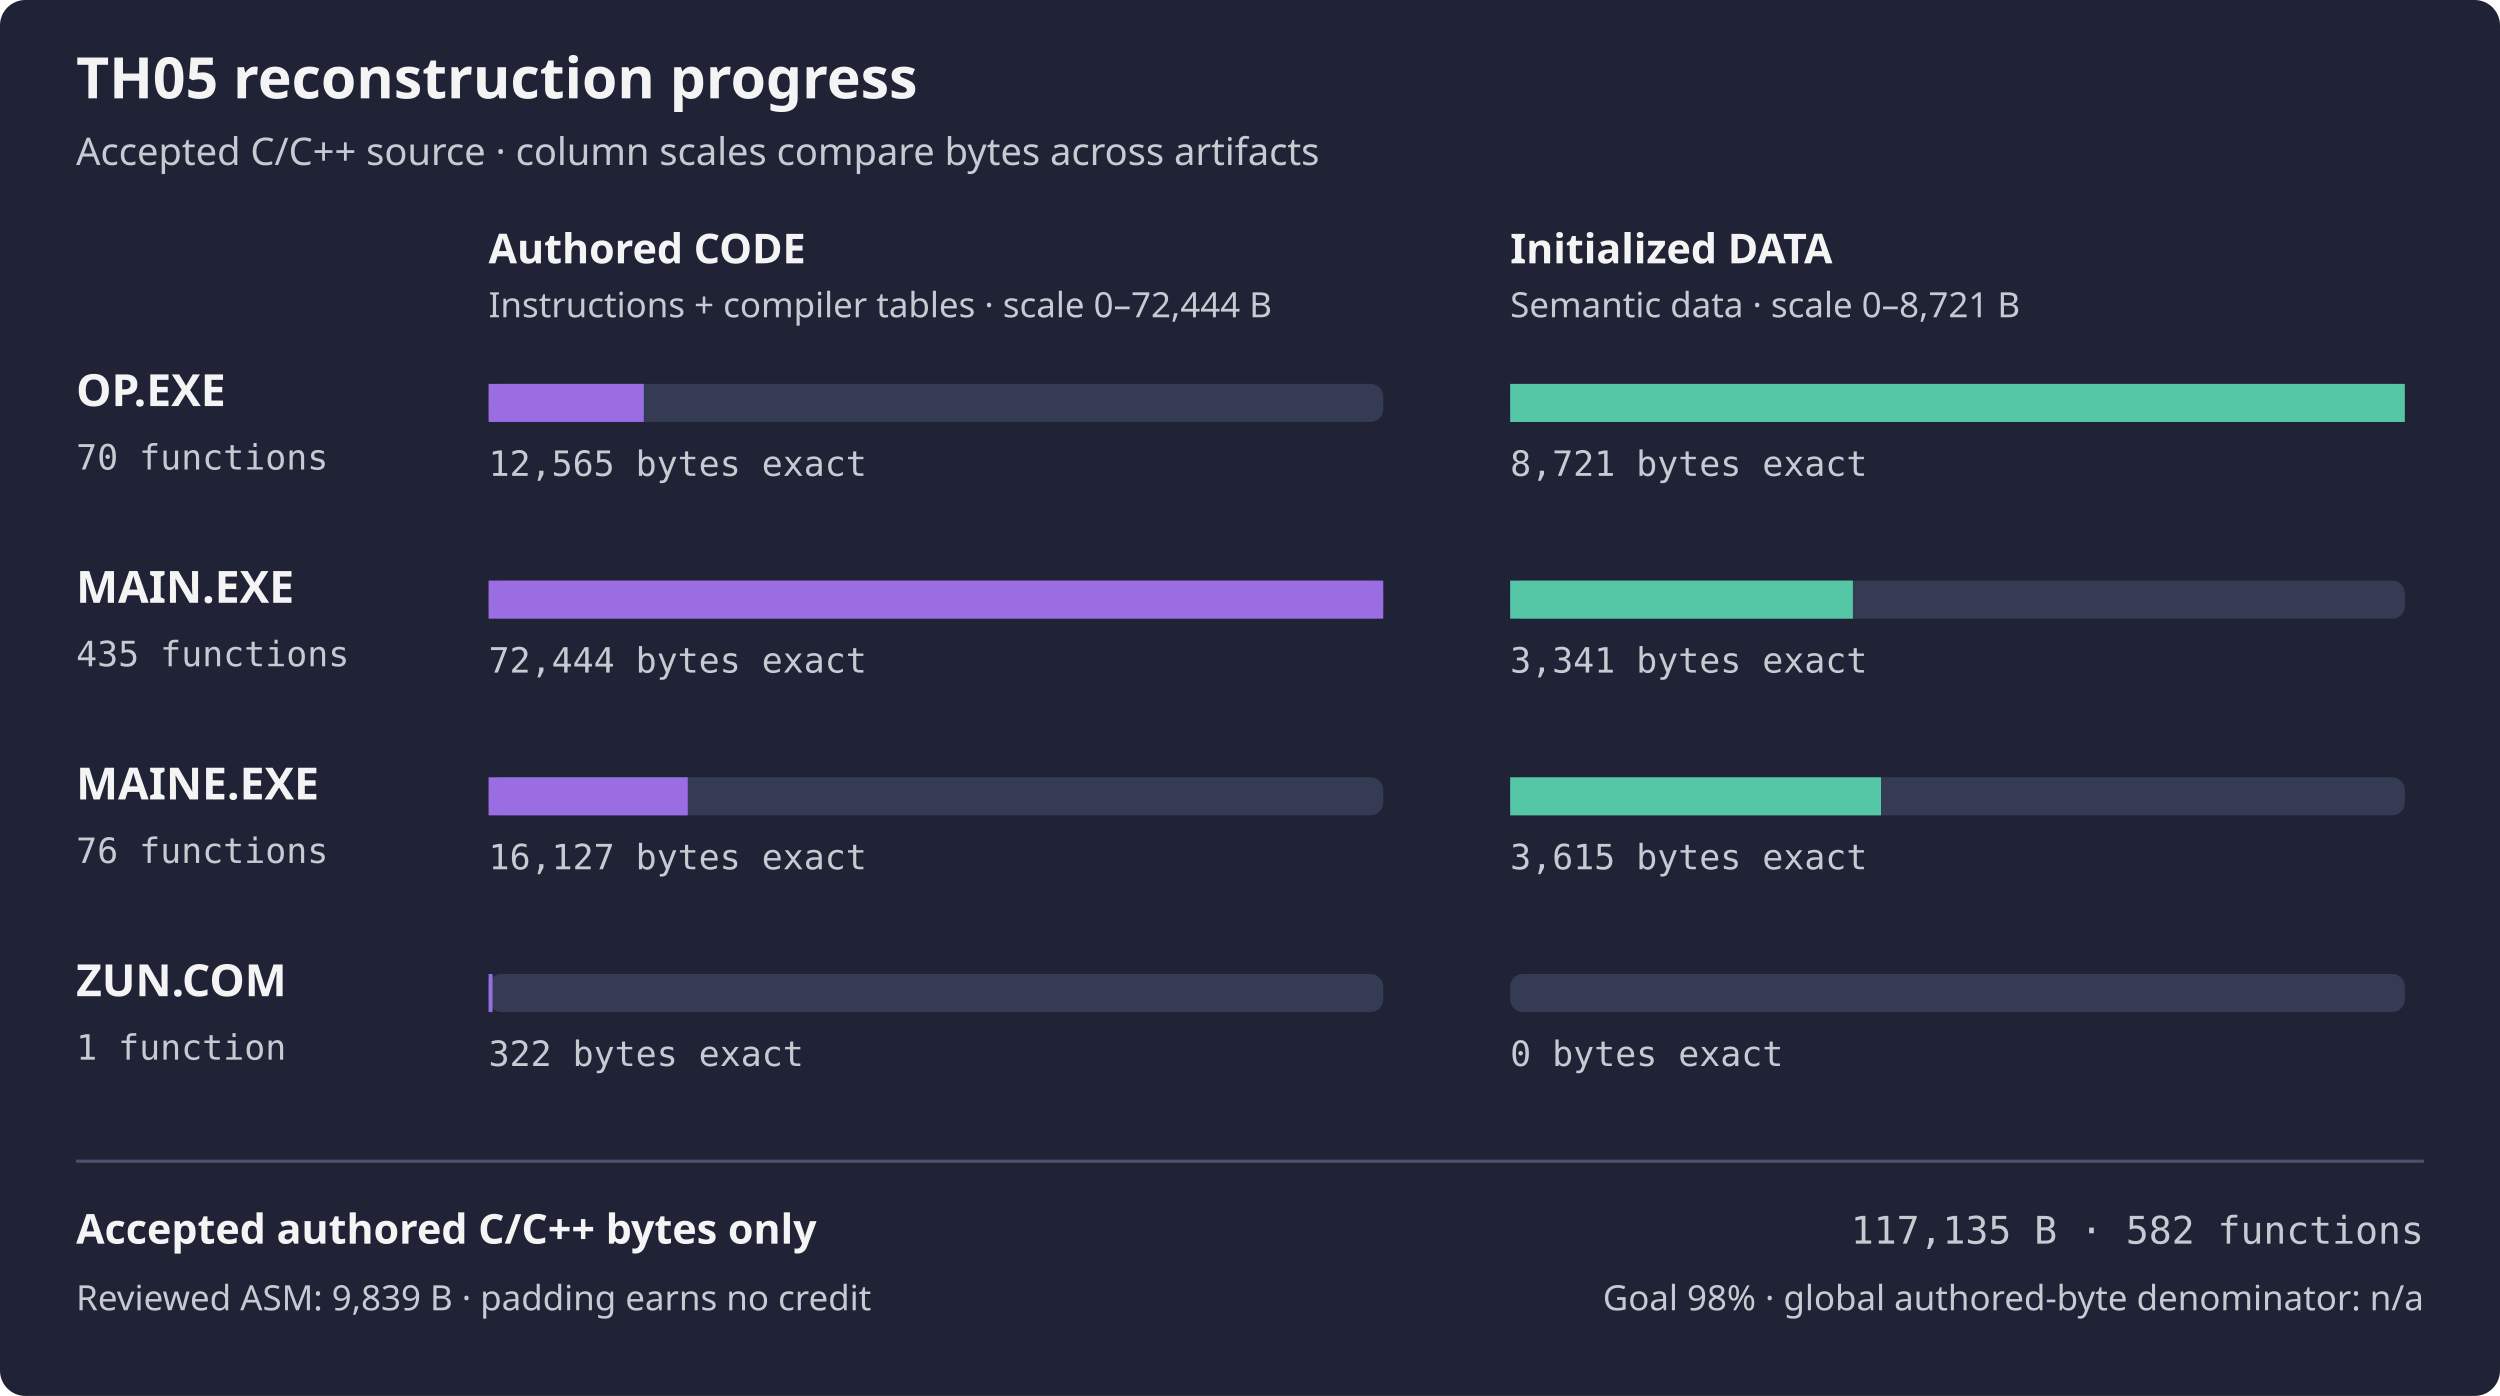
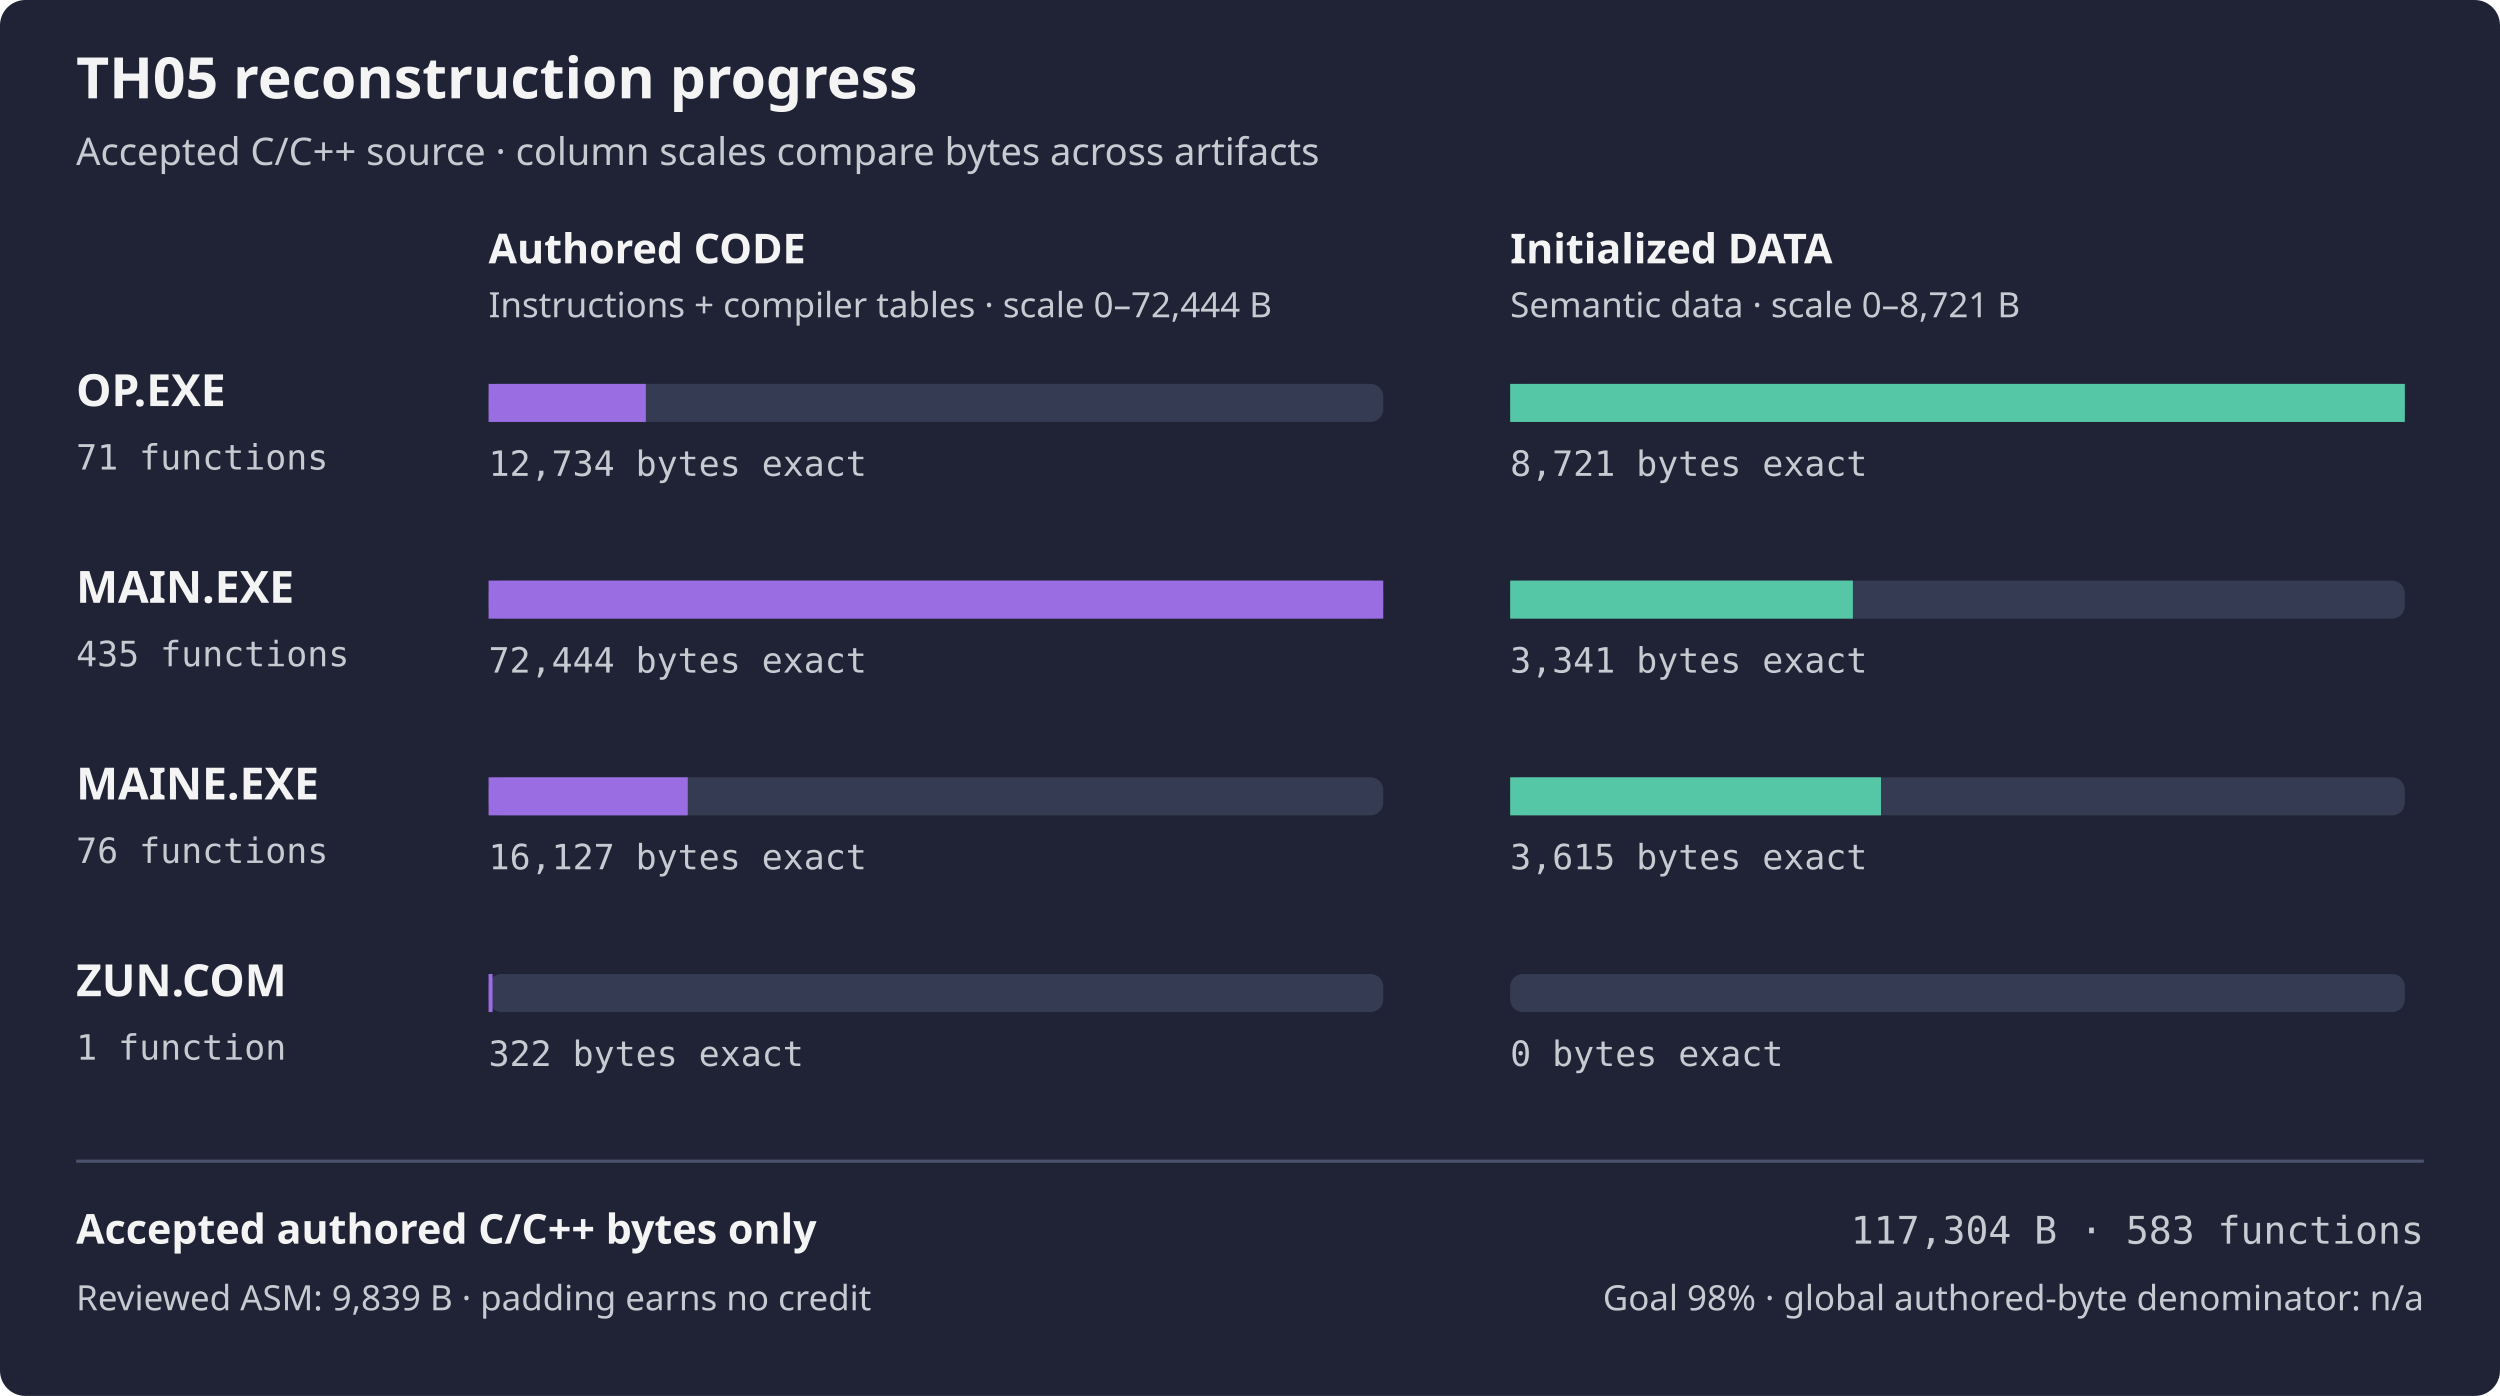
<svg xmlns="http://www.w3.org/2000/svg" width="788" height="440" viewBox="0 0 788 440" role="img" aria-labelledby="title desc">
  <rect width="788" height="440" rx="8" fill="#1f2335" />
  <text x="24" y="31" fill="#f4f4f5" font-family="sans-serif" font-size="18" font-weight="600">TH05 reconstruction progress</text>
  <text x="24" y="52" fill="#c8cad2" font-family="sans-serif" font-size="12">Accepted C/C++ source · column scales compare bytes across artifacts</text>
  <text x="154" y="83" fill="#f4f4f5" font-family="sans-serif" font-size="13" font-weight="600">Authored CODE</text>
  <text x="476" y="83" fill="#f4f4f5" font-family="sans-serif" font-size="13" font-weight="600">Initialized DATA</text>
  <text x="154" y="100" fill="#c8cad2" font-family="sans-serif" font-size="11">Instructions + compiler tables · scale 0–72,444 B</text>
  <text x="476" y="100" fill="#c8cad2" font-family="sans-serif" font-size="11">Semantic data · scale 0–8,721 B</text>
  <text x="24" y="128" fill="#f4f4f5" font-family="sans-serif" font-size="14" font-weight="600">OP.EXE</text>
-   <text x="24" y="148" fill="#c8cad2" font-family="monospace" font-size="11">70 functions</text>
+   <text x="24" y="148" fill="#c8cad2" font-family="monospace" font-size="11">71 functions</text>
  <rect x="154" y="121" width="282" height="12" rx="4" fill="#353b52" />
-   <rect x="154" y="121" width="48.91" height="12" fill="#9b6de3" />
+   <rect x="154" y="121" width="49.57" height="12" fill="#9b6de3" />
  <rect x="476" y="121" width="282" height="12" rx="4" fill="#353b52" />
  <rect x="476" y="121" width="282.00" height="12" fill="#55c7a6" />
-   <text x="154" y="150" fill="#c8cad2" font-family="monospace" font-size="11">12,565 bytes exact</text>
+   <text x="154" y="150" fill="#c8cad2" font-family="monospace" font-size="11">12,734 bytes exact</text>
  <text x="476" y="150" fill="#c8cad2" font-family="monospace" font-size="11">8,721 bytes exact</text>
  <text x="24" y="190" fill="#f4f4f5" font-family="sans-serif" font-size="14" font-weight="600">MAIN.EXE</text>
  <text x="24" y="210" fill="#c8cad2" font-family="monospace" font-size="11">435 functions</text>
  <rect x="154" y="183" width="282" height="12" rx="4" fill="#353b52" />
  <rect x="154" y="183" width="282.00" height="12" fill="#9b6de3" />
  <rect x="476" y="183" width="282" height="12" rx="4" fill="#353b52" />
  <rect x="476" y="183" width="108.03" height="12" fill="#55c7a6" />
  <text x="154" y="212" fill="#c8cad2" font-family="monospace" font-size="11">72,444 bytes exact</text>
  <text x="476" y="212" fill="#c8cad2" font-family="monospace" font-size="11">3,341 bytes exact</text>
  <text x="24" y="252" fill="#f4f4f5" font-family="sans-serif" font-size="14" font-weight="600">MAINE.EXE</text>
  <text x="24" y="272" fill="#c8cad2" font-family="monospace" font-size="11">76 functions</text>
  <rect x="154" y="245" width="282" height="12" rx="4" fill="#353b52" />
  <rect x="154" y="245" width="62.78" height="12" fill="#9b6de3" />
  <rect x="476" y="245" width="282" height="12" rx="4" fill="#353b52" />
  <rect x="476" y="245" width="116.89" height="12" fill="#55c7a6" />
  <text x="154" y="274" fill="#c8cad2" font-family="monospace" font-size="11">16,127 bytes exact</text>
  <text x="476" y="274" fill="#c8cad2" font-family="monospace" font-size="11">3,615 bytes exact</text>
  <text x="24" y="314" fill="#f4f4f5" font-family="sans-serif" font-size="14" font-weight="600">ZUN.COM</text>
  <text x="24" y="334" fill="#c8cad2" font-family="monospace" font-size="11">1 function</text>
  <rect x="154" y="307" width="282" height="12" rx="4" fill="#353b52" />
  <rect x="154" y="307" width="1.25" height="12" fill="#9b6de3" />
  <rect x="476" y="307" width="282" height="12" rx="4" fill="#353b52" />
  <rect x="476" y="307" width="0.00" height="12" fill="#55c7a6" />
  <text x="154" y="336" fill="#c8cad2" font-family="monospace" font-size="11">322 bytes exact</text>
  <text x="476" y="336" fill="#c8cad2" font-family="monospace" font-size="11">0 bytes exact</text>
  <path d="M24 366 H764" stroke="#4b526d" />
  <text x="24" y="392" fill="#f4f4f5" font-family="sans-serif" font-size="13" font-weight="600">Accepted authored C/C++ bytes only</text>
-   <text x="764" y="392" fill="#c8cad2" font-family="monospace" text-anchor="end" font-size="12">117,135 B · 582 functions</text>
+   <text x="764" y="392" fill="#c8cad2" font-family="monospace" text-anchor="end" font-size="12">117,304 B · 583 functions</text>
  <text x="24" y="413" fill="#c8cad2" font-family="sans-serif" font-size="11">Reviewed ASM: 9,839 B · padding earns no credit</text>
  <text x="764" y="413" fill="#c8cad2" font-family="sans-serif" text-anchor="end" font-size="11">Goal 98% · global authored-byte denominator: n/a</text>
</svg>
